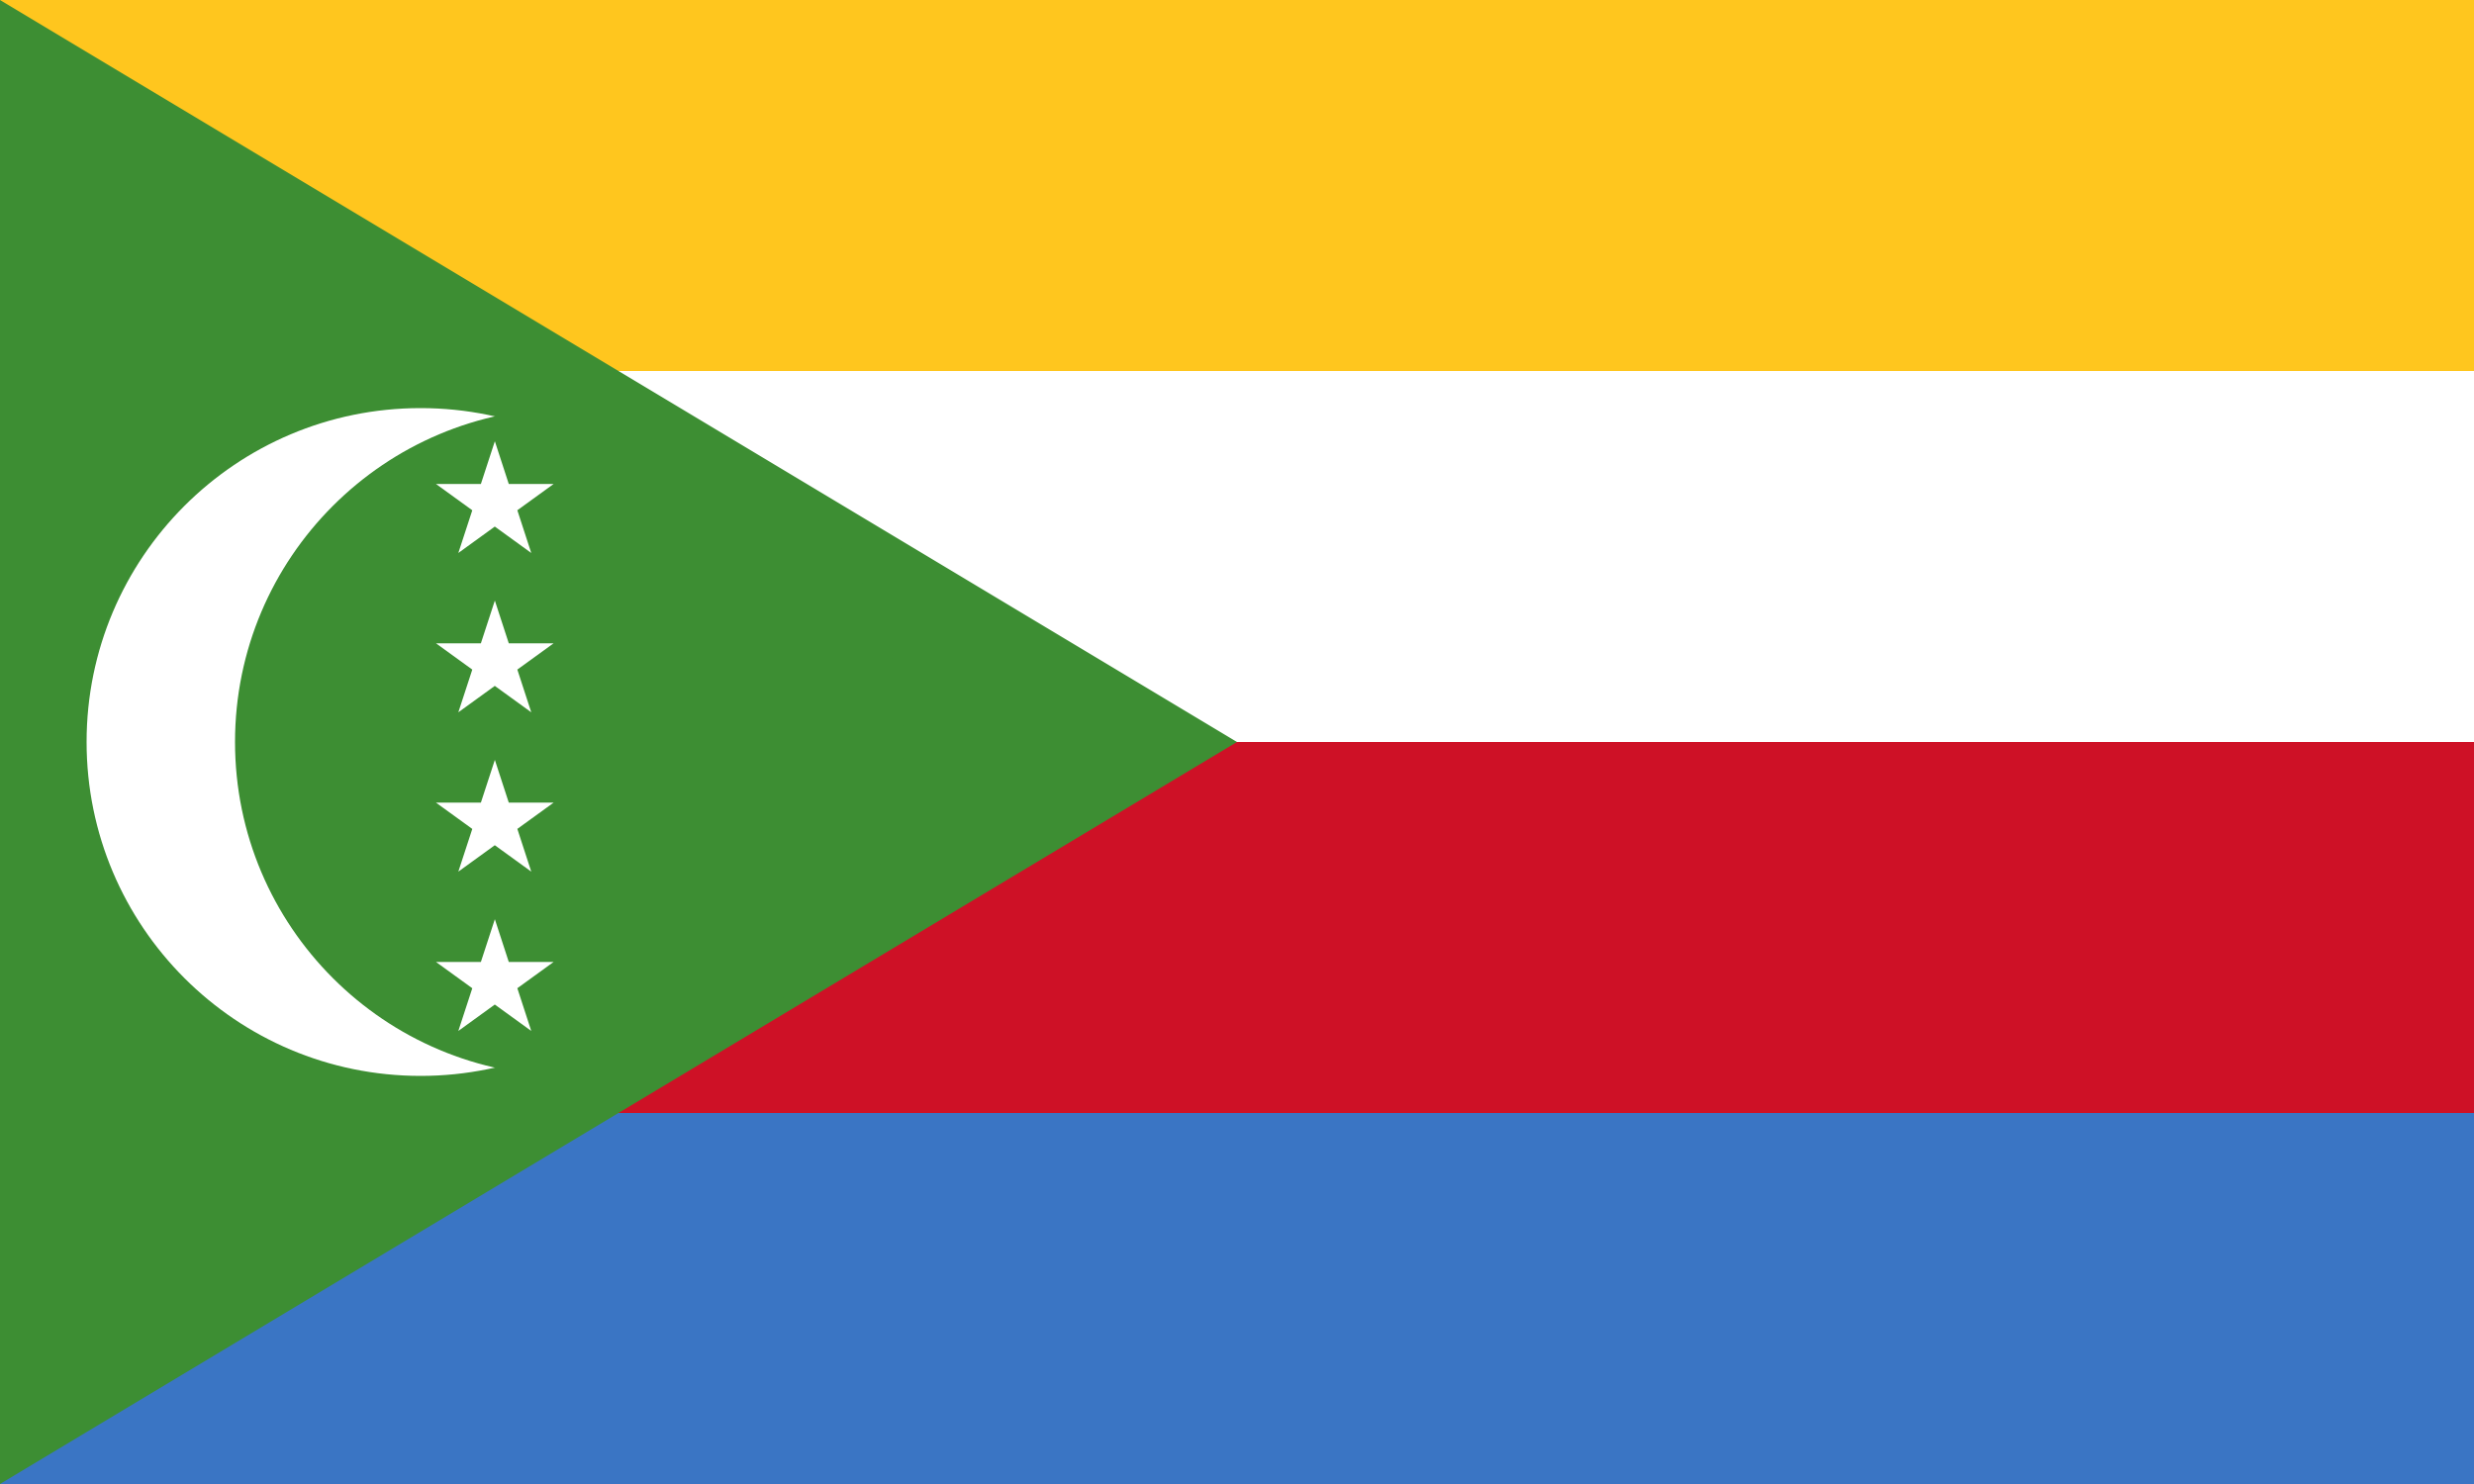
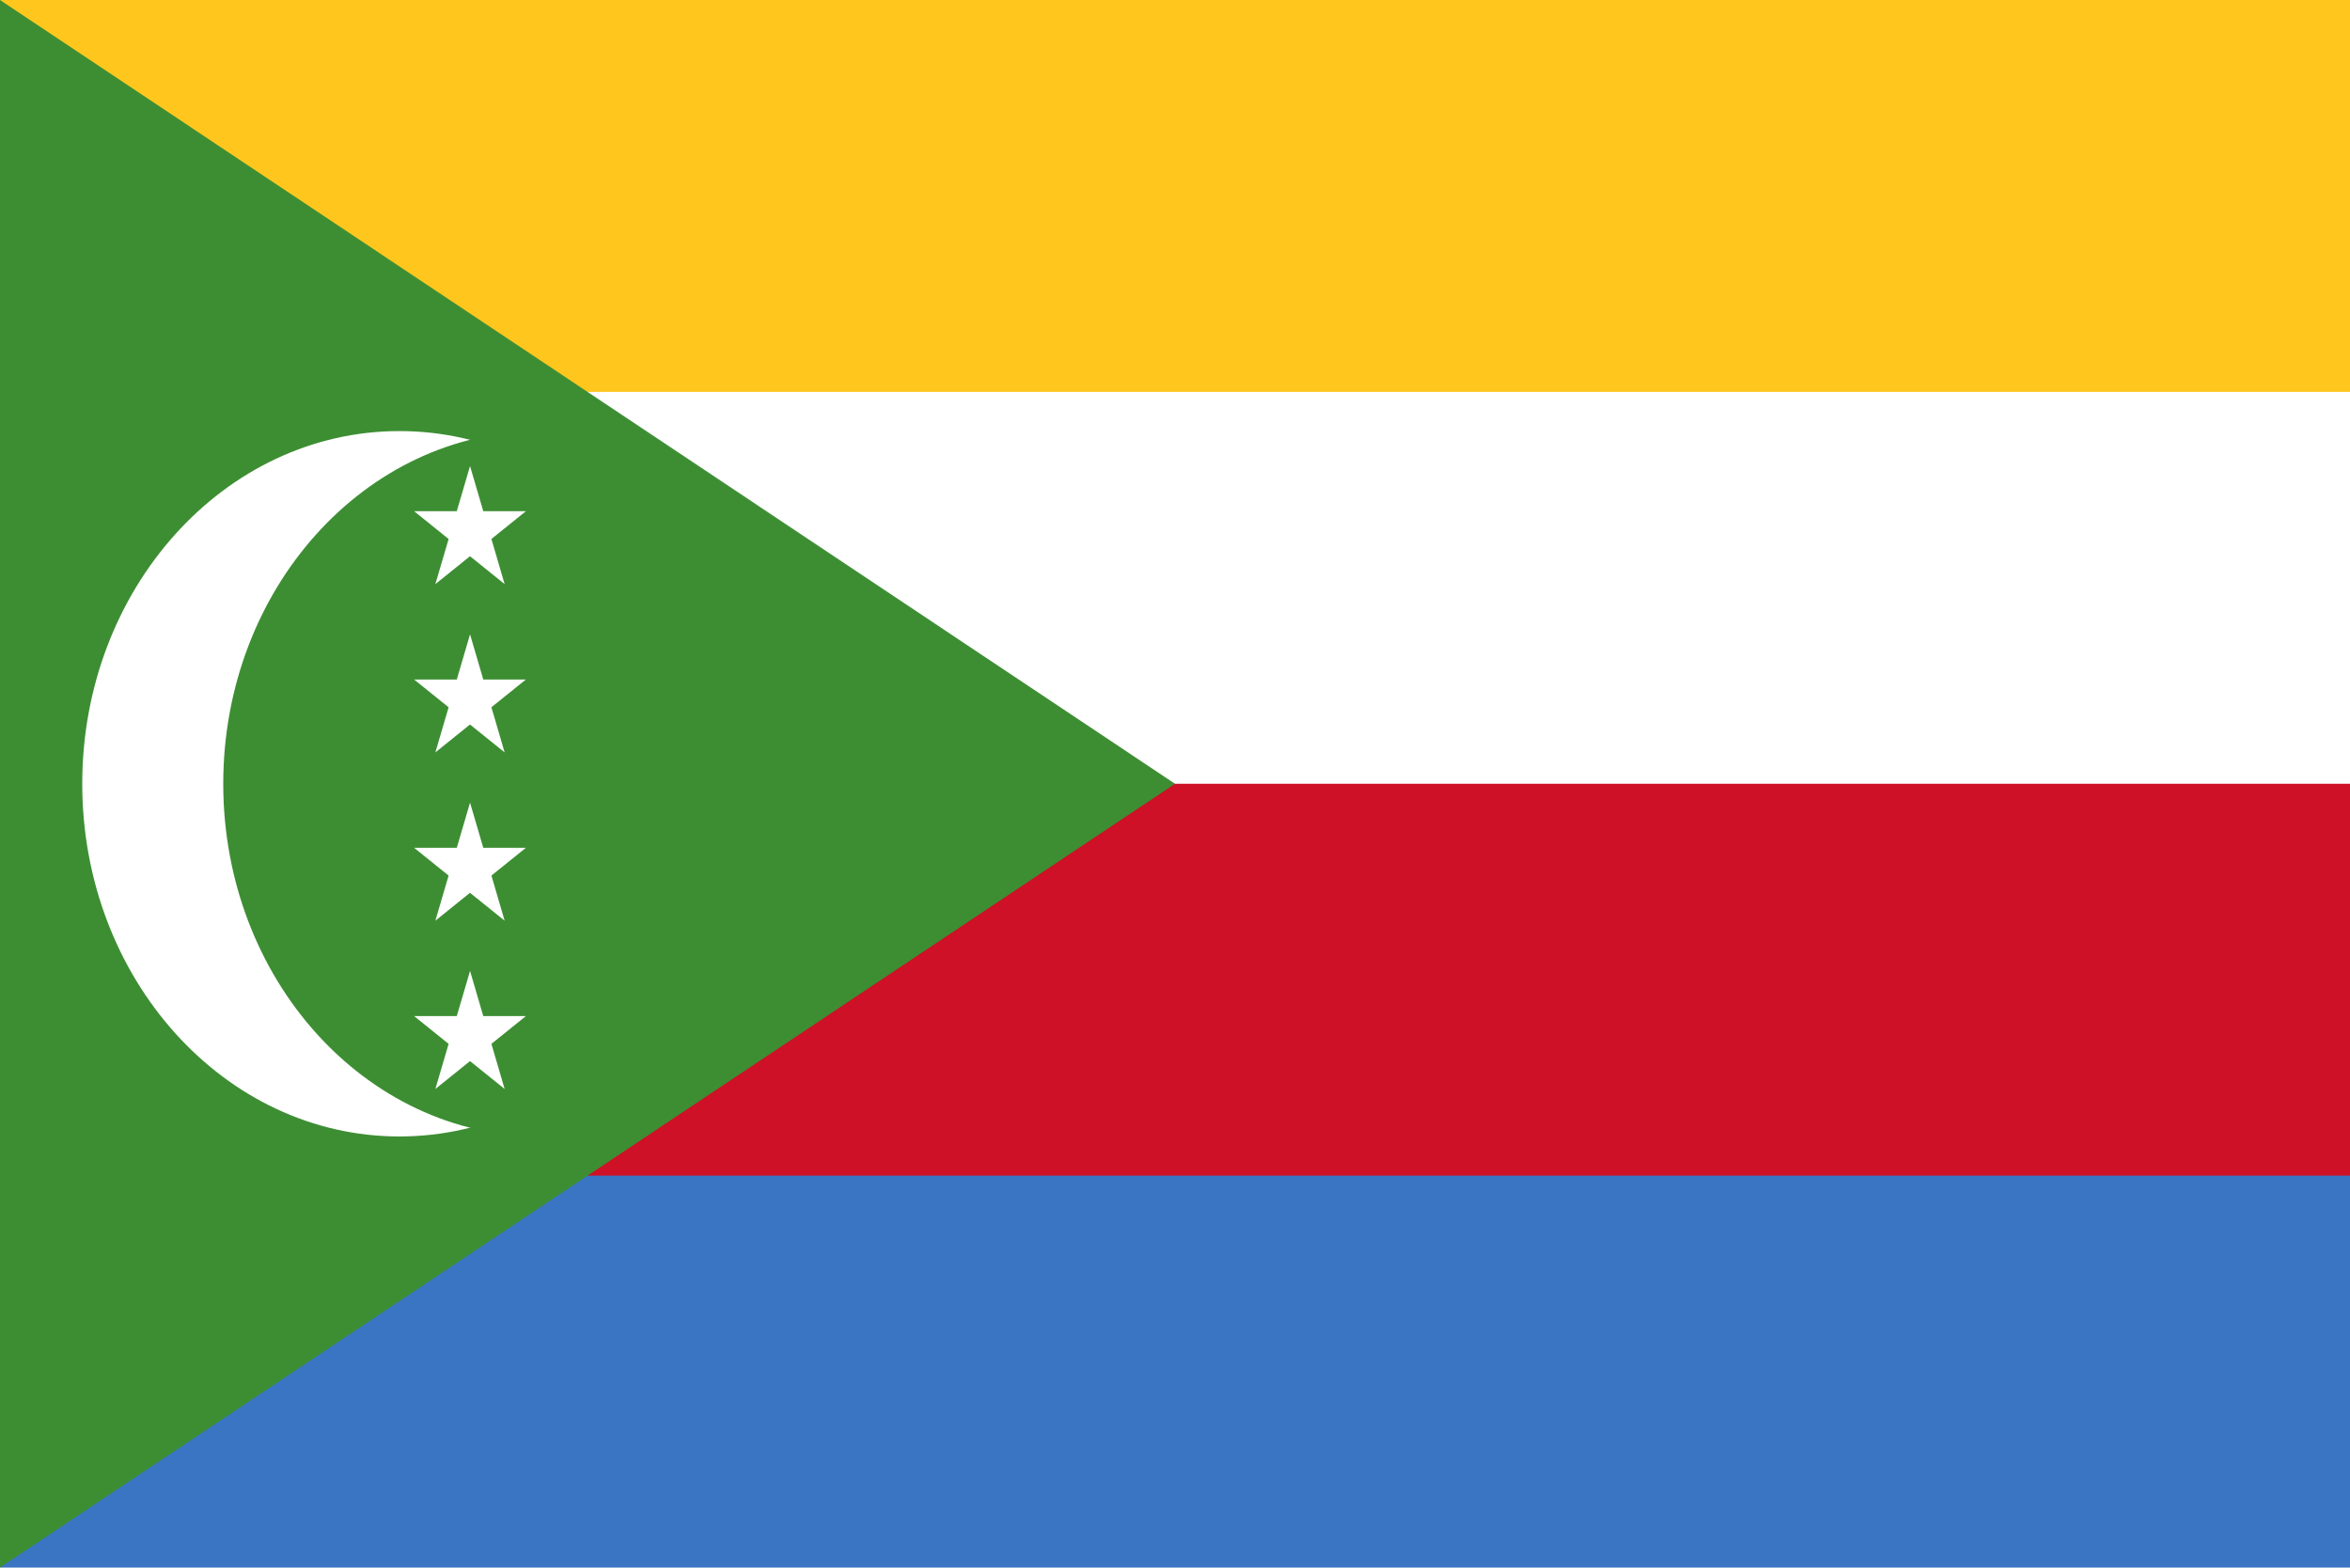
- <svg xmlns="http://www.w3.org/2000/svg" xmlns:xlink="http://www.w3.org/1999/xlink" viewBox="0 0 500 300">
-   <rect fill="#3A75C4" width="500" height="300" />
-   <rect fill="#CE1126" width="500" height="225" />
-   <rect fill="#FFF" width="500" height="150" />
-   <rect fill="#FFC61E" width="500" height="75" />
-   <path fill="#3D8E33" d="M0,300l250-150L0,0V300z" />
-   <circle fill="#FFF" cx="85" cy="150" r="67.5" />
-   <circle fill="#3D8E33" cx="115" cy="150" r="67.5" />
-   <path id="star" fill="#FFF" d="M100.01,89.2l7.359,22.588L88.112,97.839h23.775l-19.257,13.949L100.01,89.2z" />
-   <use xlink:href="#star" y="32.208" />
-   <use xlink:href="#star" y="64.417" />
-   <use xlink:href="#star" y="96.625" />
+ <svg xmlns="http://www.w3.org/2000/svg" width="1000px" height="667px" viewBox="0 0 1000 667" version="1.1">
+   <g id="surface1">
+     <rect x="0" y="0" width="1000" height="667" style="fill:rgb(22.745%,45.882%,76.863%);fill-opacity:1;stroke:none;" />
+     <path style=" stroke:none;fill-rule:nonzero;fill:rgb(80.784%,6.667%,14.902%);fill-opacity:1;" d="M 0 0 L 1000 0 L 1000 500.25 L 0 500.25 Z M 0 0 " />
+     <path style=" stroke:none;fill-rule:nonzero;fill:rgb(100%,100%,100%);fill-opacity:1;" d="M 0 0 L 1000 0 L 1000 333.5 L 0 333.5 Z M 0 0 " />
+     <path style=" stroke:none;fill-rule:nonzero;fill:rgb(100%,77.647%,11.765%);fill-opacity:1;" d="M 0 0 L 1000 0 L 1000 166.75 L 0 166.75 Z M 0 0 " />
+     <path style=" stroke:none;fill-rule:nonzero;fill:rgb(23.922%,55.686%,20%);fill-opacity:1;" d="M 0 667 L 500 333.5 L 0 0 Z M 0 667 " />
+     <path style=" stroke:none;fill-rule:nonzero;fill:rgb(100%,100%,100%);fill-opacity:1;" d="M 305 333.5 C 305 416.383 244.559 483.574 170 483.574 C 95.441 483.574 35 416.383 35 333.5 C 35 250.617 95.441 183.426 170 183.426 C 244.559 183.426 305 250.617 305 333.5 Z M 305 333.5 " />
+     <path style=" stroke:none;fill-rule:nonzero;fill:rgb(23.922%,55.686%,20%);fill-opacity:1;" d="M 365 333.5 C 365 416.383 304.559 483.574 230 483.574 C 155.441 483.574 95 416.383 95 333.5 C 95 250.617 155.441 183.426 230 183.426 C 304.559 183.426 365 250.617 365 333.5 Z M 365 333.5 " />
+     <path style=" stroke:none;fill-rule:nonzero;fill:rgb(100%,100%,100%);fill-opacity:1;" d="M 200.02 198.32 L 214.738 248.543 L 176.227 217.531 L 223.773 217.531 L 185.262 248.543 Z M 200.02 198.32 " />
+     <path style=" stroke:none;fill-rule:nonzero;fill:rgb(100%,100%,100%);fill-opacity:1;" d="M 200.02 269.93 L 214.738 320.152 L 176.227 289.141 L 223.773 289.141 L 185.262 320.152 Z M 200.02 269.93 " />
+     <path style=" stroke:none;fill-rule:nonzero;fill:rgb(100%,100%,100%);fill-opacity:1;" d="M 200.02 341.539 L 214.738 391.762 L 176.227 360.75 L 223.773 360.75 L 185.262 391.762 Z M 200.02 341.539 " />
+     <path style=" stroke:none;fill-rule:nonzero;fill:rgb(100%,100%,100%);fill-opacity:1;" d="M 200.02 413.148 L 214.738 463.371 L 176.227 432.359 L 223.773 432.359 L 185.262 463.371 Z M 200.02 413.148 " />
+   </g>
</svg>
